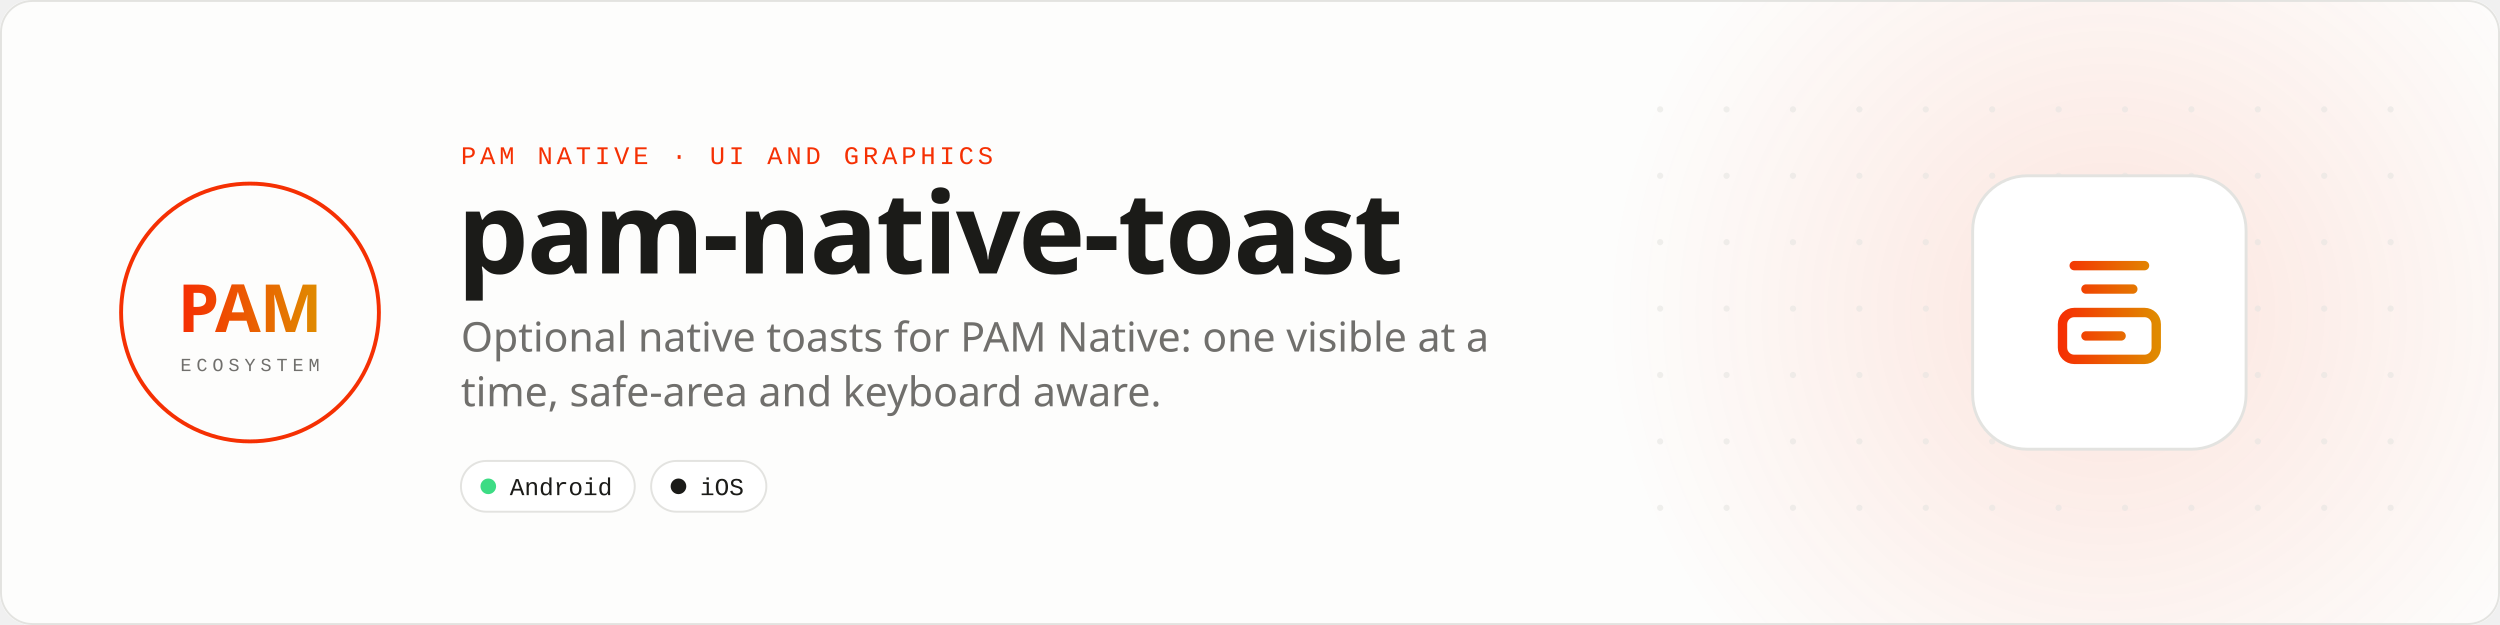
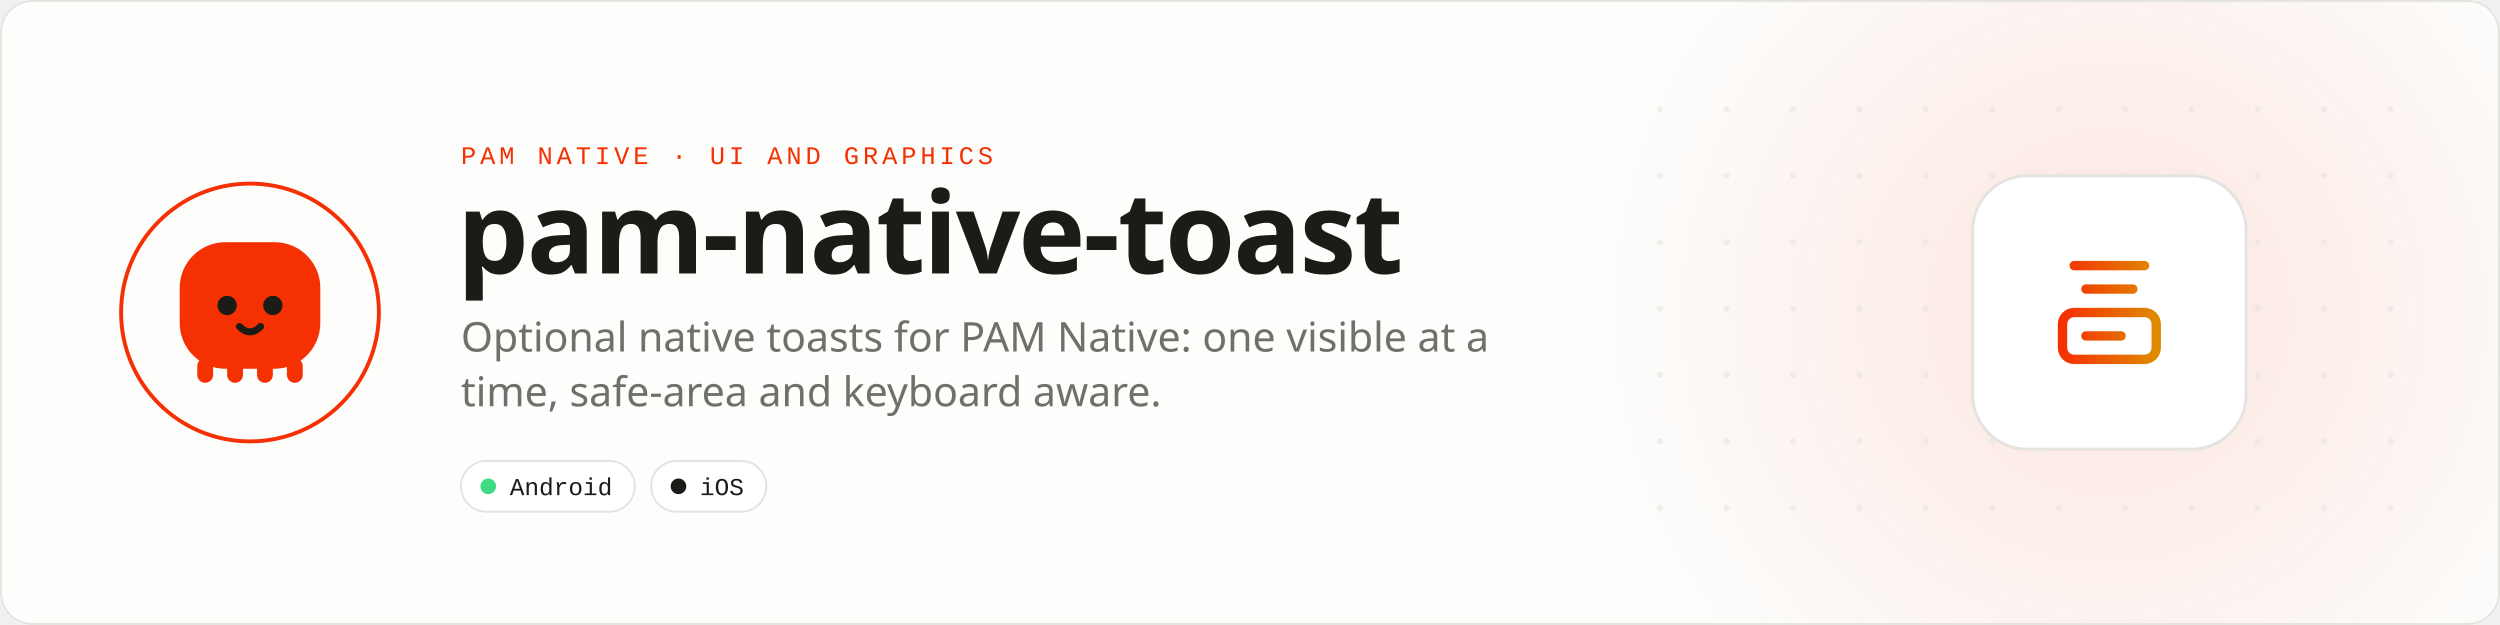
<svg xmlns="http://www.w3.org/2000/svg" viewBox="0 0 1280 320" width="1280" height="320" role="img" aria-label="pam-native-toast: Optional native toasts for PAM Native: one visible at a time, safe-area and keyboard aware.">
  <defs>
    <linearGradient id="pg" x1="0" y1="0" x2="1" y2="0">
      <stop offset="0" stop-color="#f53003" />
      <stop offset="1" stop-color="#e08a00" />
    </linearGradient>
    <radialGradient id="gl">
      <stop offset="0" stop-color="#f53003" stop-opacity=".12" />
      <stop offset="1" stop-color="#f53003" stop-opacity="0" />
    </radialGradient>
    <clipPath id="cl">
      <rect width="1280" height="320" rx="16" />
    </clipPath>
  </defs>
  <g clip-path="url(#cl)">
    <rect width="1280" height="320" fill="#fdfdfc" />
    <circle cx="1080" cy="160" r="260" fill="url(#gl)" />
    <g fill="#e3e3e0" opacity=".55">
      <circle cx="850" cy="56" r="1.6" />
      <circle cx="850" cy="90" r="1.6" />
      <circle cx="850" cy="124" r="1.6" />
      <circle cx="850" cy="158" r="1.6" />
      <circle cx="850" cy="192" r="1.6" />
      <circle cx="850" cy="226" r="1.6" />
      <circle cx="850" cy="260" r="1.6" />
      <circle cx="884" cy="56" r="1.6" />
      <circle cx="884" cy="90" r="1.6" />
      <circle cx="884" cy="124" r="1.6" />
      <circle cx="884" cy="158" r="1.6" />
      <circle cx="884" cy="192" r="1.6" />
      <circle cx="884" cy="226" r="1.6" />
      <circle cx="884" cy="260" r="1.6" />
      <circle cx="918" cy="56" r="1.6" />
      <circle cx="918" cy="90" r="1.6" />
      <circle cx="918" cy="124" r="1.6" />
      <circle cx="918" cy="158" r="1.6" />
      <circle cx="918" cy="192" r="1.6" />
      <circle cx="918" cy="226" r="1.6" />
      <circle cx="918" cy="260" r="1.6" />
      <circle cx="952" cy="56" r="1.6" />
      <circle cx="952" cy="90" r="1.6" />
      <circle cx="952" cy="124" r="1.6" />
      <circle cx="952" cy="158" r="1.6" />
      <circle cx="952" cy="192" r="1.6" />
      <circle cx="952" cy="226" r="1.6" />
      <circle cx="952" cy="260" r="1.6" />
      <circle cx="986" cy="56" r="1.6" />
      <circle cx="986" cy="90" r="1.6" />
      <circle cx="986" cy="124" r="1.6" />
      <circle cx="986" cy="158" r="1.6" />
      <circle cx="986" cy="192" r="1.6" />
      <circle cx="986" cy="226" r="1.6" />
      <circle cx="986" cy="260" r="1.6" />
      <circle cx="1020" cy="56" r="1.6" />
      <circle cx="1020" cy="90" r="1.6" />
      <circle cx="1020" cy="124" r="1.6" />
      <circle cx="1020" cy="158" r="1.6" />
      <circle cx="1020" cy="192" r="1.6" />
      <circle cx="1020" cy="226" r="1.6" />
      <circle cx="1020" cy="260" r="1.6" />
      <circle cx="1054" cy="56" r="1.6" />
      <circle cx="1054" cy="90" r="1.6" />
      <circle cx="1054" cy="124" r="1.6" />
      <circle cx="1054" cy="158" r="1.6" />
      <circle cx="1054" cy="192" r="1.6" />
      <circle cx="1054" cy="226" r="1.6" />
      <circle cx="1054" cy="260" r="1.6" />
      <circle cx="1088" cy="56" r="1.6" />
      <circle cx="1088" cy="90" r="1.6" />
      <circle cx="1088" cy="124" r="1.6" />
      <circle cx="1088" cy="158" r="1.6" />
      <circle cx="1088" cy="192" r="1.6" />
      <circle cx="1088" cy="226" r="1.6" />
      <circle cx="1088" cy="260" r="1.6" />
      <circle cx="1122" cy="56" r="1.6" />
      <circle cx="1122" cy="90" r="1.6" />
      <circle cx="1122" cy="124" r="1.6" />
      <circle cx="1122" cy="158" r="1.6" />
      <circle cx="1122" cy="192" r="1.6" />
      <circle cx="1122" cy="226" r="1.6" />
      <circle cx="1122" cy="260" r="1.6" />
      <circle cx="1156" cy="56" r="1.6" />
      <circle cx="1156" cy="90" r="1.6" />
      <circle cx="1156" cy="124" r="1.6" />
      <circle cx="1156" cy="158" r="1.6" />
      <circle cx="1156" cy="192" r="1.6" />
      <circle cx="1156" cy="226" r="1.6" />
      <circle cx="1156" cy="260" r="1.6" />
      <circle cx="1190" cy="56" r="1.6" />
      <circle cx="1190" cy="90" r="1.6" />
      <circle cx="1190" cy="124" r="1.6" />
      <circle cx="1190" cy="158" r="1.6" />
      <circle cx="1190" cy="192" r="1.6" />
      <circle cx="1190" cy="226" r="1.6" />
      <circle cx="1190" cy="260" r="1.6" />
      <circle cx="1224" cy="56" r="1.6" />
      <circle cx="1224" cy="90" r="1.6" />
      <circle cx="1224" cy="124" r="1.6" />
      <circle cx="1224" cy="158" r="1.6" />
      <circle cx="1224" cy="192" r="1.6" />
      <circle cx="1224" cy="226" r="1.6" />
      <circle cx="1224" cy="260" r="1.6" />
    </g>
  </g>
  <rect x=".5" y=".5" width="1279" height="319" rx="16" fill="none" stroke="#e3e3e0" />
  <circle cx="128" cy="160" r="66" fill="#fdfdfc" stroke="#f53003" stroke-width="2" />
  <circle cx="128" cy="160" r="66" fill="none" stroke="#f53003">
    <animate attributeName="r" values="66;92" dur="3s" repeatCount="indefinite" />
    <animate attributeName="stroke-opacity" values=".5;0" dur="3s" repeatCount="indefinite" />
  </circle>
-   <text x="128" y="170" text-anchor="middle" font-family="-apple-system, BlinkMacSystemFont, 'Segoe UI', 'Noto Sans', Helvetica, Arial, sans-serif" font-weight="700" font-size="34" letter-spacing="-.5" fill="url(#pg)">PAM</text>
-   <text x="128" y="190" text-anchor="middle" font-family="ui-monospace, SFMono-Regular, 'SF Mono', Menlo, Consolas, 'Liberation Mono', monospace" font-size="9.5" letter-spacing="2.5" fill="#706f6c">ECOSYSTEM</text>
+   <g transform="translate(74 104.2) scale(.9)">
+     <rect x="30" y="88" width="9" height="14" rx="4.5" fill="#f53003" />
+     <rect x="47" y="88" width="9" height="14" rx="4.5" fill="#f53003" />
+     <rect x="64" y="88" width="9" height="14" rx="4.5" fill="#f53003" />
+     <rect x="81" y="88" width="9" height="14" rx="4.5" fill="#f53003" />
+     <rect x="20" y="22" width="80" height="72" rx="26" fill="#f53003" />
+     <circle cx="47" cy="58" r="5.5" fill="#1b1b18" />
+     <circle cx="73" cy="58" r="5.5" fill="#1b1b18" />
+     <path d="M54 70q6 6 12 0" stroke="#1b1b18" stroke-width="4" stroke-linecap="round" fill="none" />
+   </g>
  <text x="236" y="84" font-family="ui-monospace, SFMono-Regular, 'SF Mono', Menlo, Consolas, 'Liberation Mono', monospace" font-size="13" letter-spacing="2" fill="#f53003">PAM NATIVE · UI AND GRAPHICS</text>
  <text x="234" y="140" font-family="-apple-system, BlinkMacSystemFont, 'Segoe UI', 'Noto Sans', Helvetica, Arial, sans-serif" font-weight="700" font-size="58" letter-spacing="-1" fill="#1b1b18">pam-native-toast</text>
  <text x="236" y="180" font-family="-apple-system, BlinkMacSystemFont, 'Segoe UI', 'Noto Sans', Helvetica, Arial, sans-serif" font-size="21" fill="#706f6c">Optional native toasts for PAM Native: one visible at a</text>
  <text x="236" y="208" font-family="-apple-system, BlinkMacSystemFont, 'Segoe UI', 'Noto Sans', Helvetica, Arial, sans-serif" font-size="21" fill="#706f6c">time, safe-area and keyboard aware.</text>
  <rect x="236" y="236" width="89" height="26" rx="13" fill="#ffffff" stroke="#e3e3e0" />
  <circle cx="250" cy="249" r="4" fill="#3ddc84" />
  <text x="261" y="253.5" font-family="ui-monospace, SFMono-Regular, 'SF Mono', Menlo, Consolas, 'Liberation Mono', monospace" font-size="12.5" fill="#1b1b18">Android</text>
  <rect x="333.375" y="236" width="59" height="26" rx="13" fill="#ffffff" stroke="#e3e3e0" />
  <circle cx="347.375" cy="249" r="4" fill="#1b1b18" />
  <text x="358.375" y="253.5" font-family="ui-monospace, SFMono-Regular, 'SF Mono', Menlo, Consolas, 'Liberation Mono', monospace" font-size="12.5" fill="#1b1b18">iOS</text>
  <rect x="1010" y="90" width="140" height="140" rx="28" fill="#ffffff" stroke="#e3e3e0" stroke-width="1.5" />
  <g transform="translate(1044 124) scale(3)" fill="none" stroke="url(#pg)" stroke-width="1.6" stroke-linecap="round" stroke-linejoin="round">
    <path d="M4 14a2 2 0 0 1 2-2h12a2 2 0 0 1 2 2v4a2 2 0 0 1-2 2H6a2 2 0 0 1-2-2zM8 16h6M6 4h12M8 8h8" />
  </g>
</svg>
